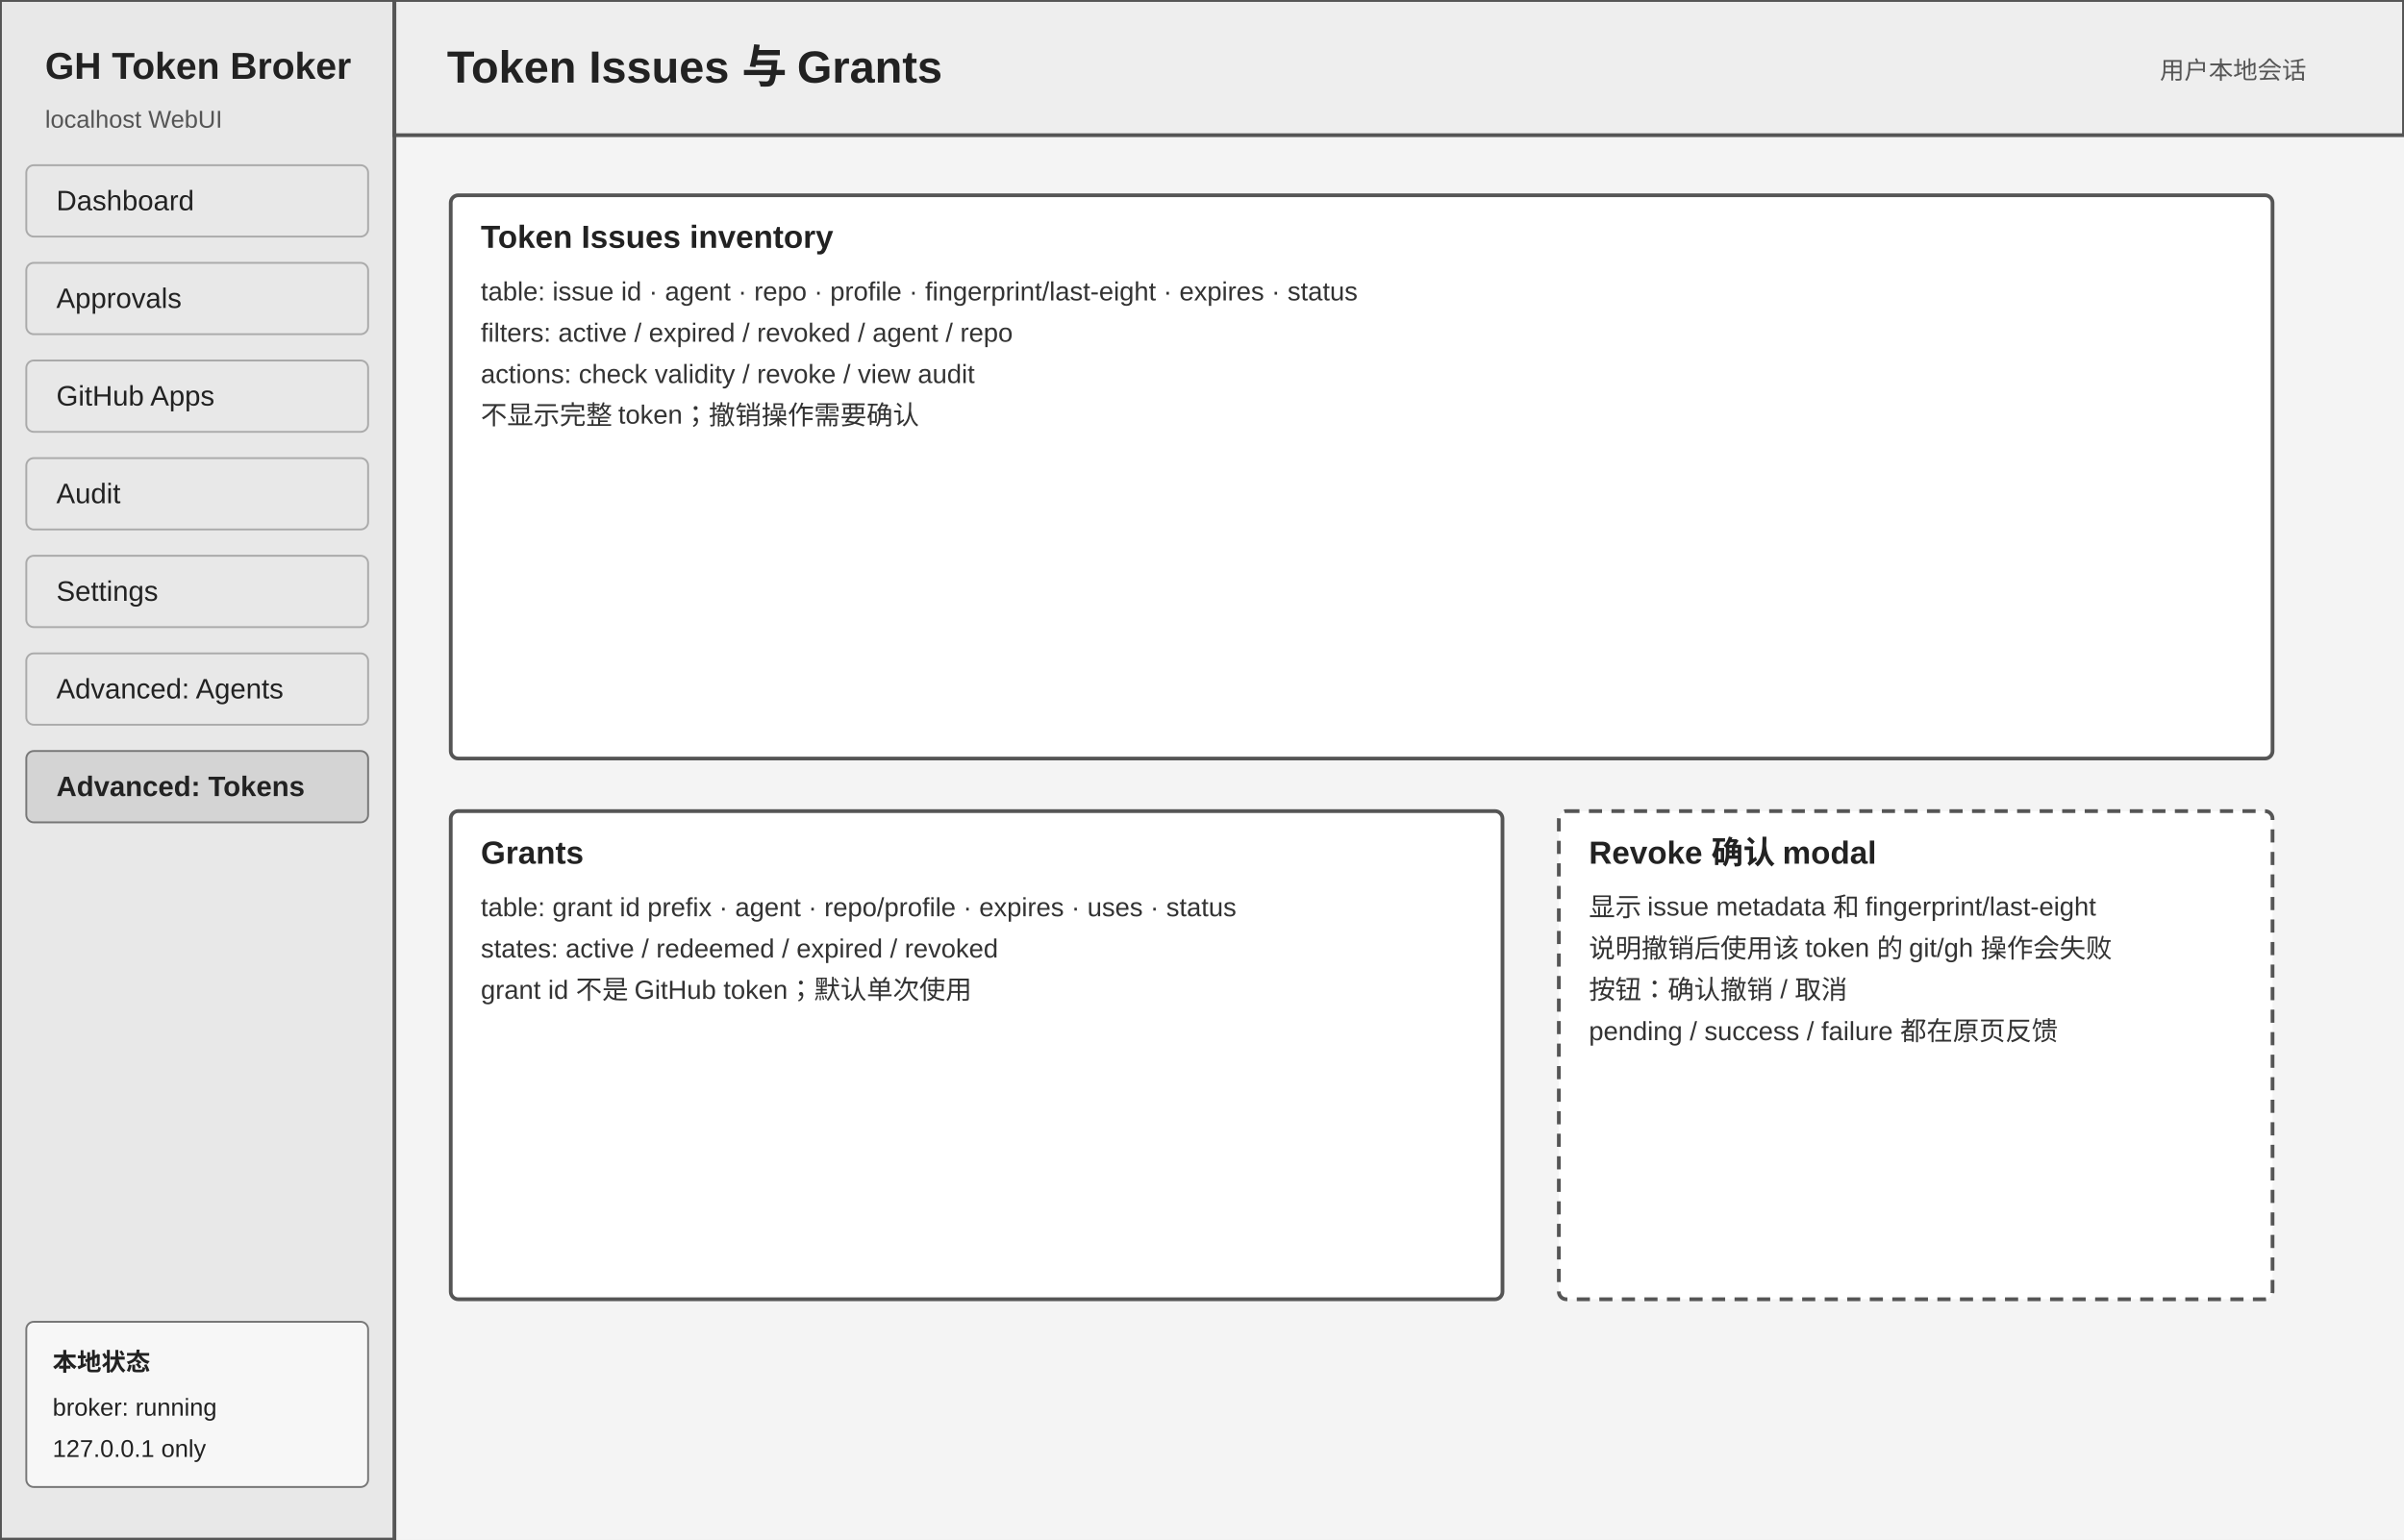
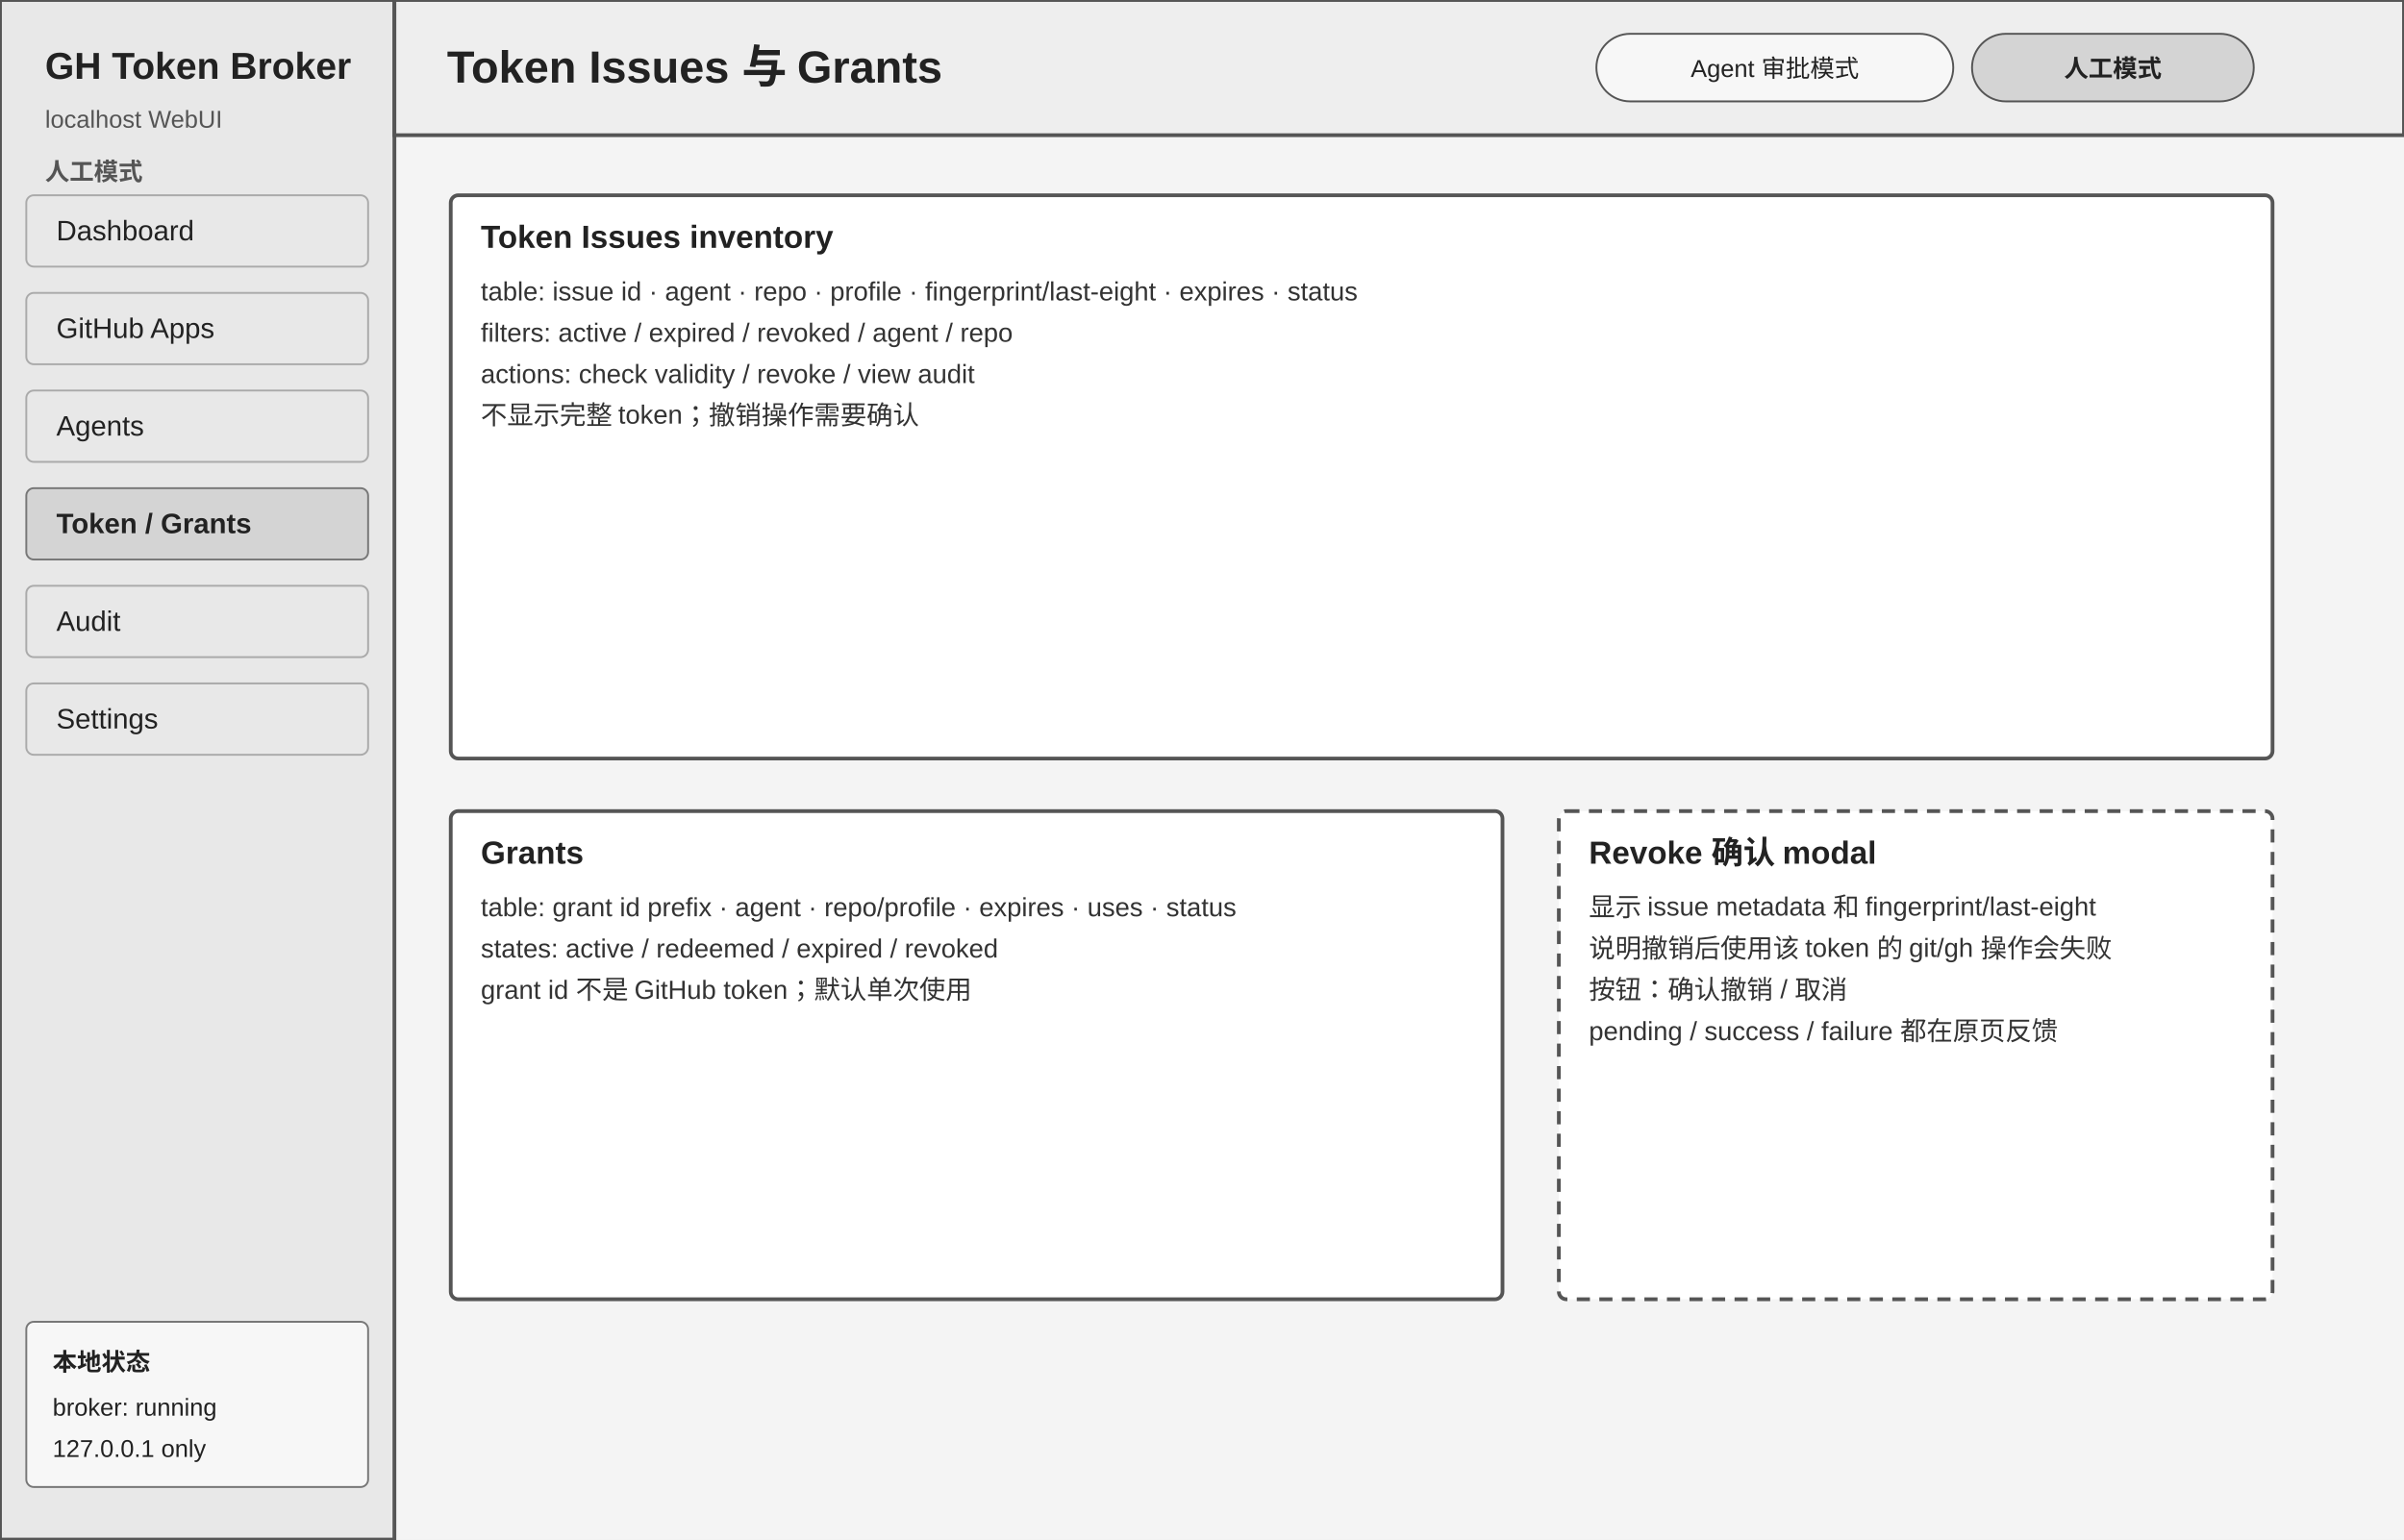
<svg xmlns="http://www.w3.org/2000/svg" width="1280" height="820" viewBox="0 0 1280 820">
  <rect width="100%" height="100%" fill="#f4f4f4" />
  <rect x="0" y="0" width="210" height="820" rx="0" fill="#e8e8e8" stroke="#555" stroke-width="2" />
  <text x="24" y="42" font-family="Microsoft YaHei, Segoe UI, Arial, sans-serif" font-size="20" font-weight="700" fill="#222" text-anchor="start">GH Token Broker</text>
  <text x="24" y="68" font-family="Microsoft YaHei, Segoe UI, Arial, sans-serif" font-size="13" font-weight="400" fill="#555" text-anchor="start">localhost WebUI</text>
-   <rect x="14" y="88" width="182" height="38" rx="4" fill="#e8e8e8" stroke="#aaa" stroke-width="1" />
-   <text x="30" y="112" font-family="Microsoft YaHei, Segoe UI, Arial, sans-serif" font-size="15" font-weight="400" fill="#222" text-anchor="start">Dashboard</text>
-   <rect x="14" y="140" width="182" height="38" rx="4" fill="#e8e8e8" stroke="#aaa" stroke-width="1" />
-   <text x="30" y="164" font-family="Microsoft YaHei, Segoe UI, Arial, sans-serif" font-size="15" font-weight="400" fill="#222" text-anchor="start">Approvals</text>
-   <rect x="14" y="192" width="182" height="38" rx="4" fill="#e8e8e8" stroke="#aaa" stroke-width="1" />
-   <text x="30" y="216" font-family="Microsoft YaHei, Segoe UI, Arial, sans-serif" font-size="15" font-weight="400" fill="#222" text-anchor="start">GitHub Apps</text>
-   <rect x="14" y="244" width="182" height="38" rx="4" fill="#e8e8e8" stroke="#aaa" stroke-width="1" />
-   <text x="30" y="268" font-family="Microsoft YaHei, Segoe UI, Arial, sans-serif" font-size="15" font-weight="400" fill="#222" text-anchor="start">Audit</text>
-   <rect x="14" y="296" width="182" height="38" rx="4" fill="#e8e8e8" stroke="#aaa" stroke-width="1" />
-   <text x="30" y="320" font-family="Microsoft YaHei, Segoe UI, Arial, sans-serif" font-size="15" font-weight="400" fill="#222" text-anchor="start">Settings</text>
-   <rect x="14" y="348" width="182" height="38" rx="4" fill="#e8e8e8" stroke="#aaa" stroke-width="1" />
-   <text x="30" y="372" font-family="Microsoft YaHei, Segoe UI, Arial, sans-serif" font-size="15" font-weight="400" fill="#222" text-anchor="start">Advanced: Agents</text>
-   <rect x="14" y="400" width="182" height="38" rx="4" fill="#d4d4d4" stroke="#777" stroke-width="1" />
-   <text x="30" y="424" font-family="Microsoft YaHei, Segoe UI, Arial, sans-serif" font-size="15" font-weight="700" fill="#222" text-anchor="start">Advanced: Tokens</text>
+   <text x="24" y="96" font-family="Microsoft YaHei, Segoe UI, Arial, sans-serif" font-size="13" font-weight="700" fill="#555" text-anchor="start">人工模式</text>
+   <rect x="14" y="104" width="182" height="38" rx="4" fill="#e8e8e8" stroke="#aaa" stroke-width="1" />
+   <text x="30" y="128" font-family="Microsoft YaHei, Segoe UI, Arial, sans-serif" font-size="15" font-weight="400" fill="#222" text-anchor="start">Dashboard</text>
+   <rect x="14" y="156" width="182" height="38" rx="4" fill="#e8e8e8" stroke="#aaa" stroke-width="1" />
+   <text x="30" y="180" font-family="Microsoft YaHei, Segoe UI, Arial, sans-serif" font-size="15" font-weight="400" fill="#222" text-anchor="start">GitHub Apps</text>
+   <rect x="14" y="208" width="182" height="38" rx="4" fill="#e8e8e8" stroke="#aaa" stroke-width="1" />
+   <text x="30" y="232" font-family="Microsoft YaHei, Segoe UI, Arial, sans-serif" font-size="15" font-weight="400" fill="#222" text-anchor="start">Agents</text>
+   <rect x="14" y="260" width="182" height="38" rx="4" fill="#d4d4d4" stroke="#777" stroke-width="1" />
+   <text x="30" y="284" font-family="Microsoft YaHei, Segoe UI, Arial, sans-serif" font-size="15" font-weight="700" fill="#222" text-anchor="start">Token / Grants</text>
+   <rect x="14" y="312" width="182" height="38" rx="4" fill="#e8e8e8" stroke="#aaa" stroke-width="1" />
+   <text x="30" y="336" font-family="Microsoft YaHei, Segoe UI, Arial, sans-serif" font-size="15" font-weight="400" fill="#222" text-anchor="start">Audit</text>
+   <rect x="14" y="364" width="182" height="38" rx="4" fill="#e8e8e8" stroke="#aaa" stroke-width="1" />
+   <text x="30" y="388" font-family="Microsoft YaHei, Segoe UI, Arial, sans-serif" font-size="15" font-weight="400" fill="#222" text-anchor="start">Settings</text>
  <rect x="14" y="704" width="182" height="88" rx="4" fill="#f7f7f7" stroke="#777" stroke-width="1" />
  <text x="28" y="730" font-family="Microsoft YaHei, Segoe UI, Arial, sans-serif" font-size="13" font-weight="700" fill="#222" text-anchor="start">本地状态</text>
  <text x="28" y="754" font-family="Microsoft YaHei, Segoe UI, Arial, sans-serif" font-size="13" font-weight="400" fill="#222" text-anchor="start">broker: running</text>
  <text x="28" y="776" font-family="Microsoft YaHei, Segoe UI, Arial, sans-serif" font-size="13" font-weight="400" fill="#222" text-anchor="start">127.0.0.1 only</text>
  <rect x="210" y="0" width="1070" height="72" rx="0" fill="#eeeeee" stroke="#555" stroke-width="2" />
  <text x="238" y="44" font-family="Microsoft YaHei, Segoe UI, Arial, sans-serif" font-size="24" font-weight="700" fill="#222" text-anchor="start">Token Issues 与 Grants</text>
-   <text x="1228" y="42" font-family="Microsoft YaHei, Segoe UI, Arial, sans-serif" font-size="13" font-weight="400" fill="#555" text-anchor="end">用户本地会话</text>
+   <rect x="850" y="18" width="190" height="36" rx="18" fill="#f7f7f7" stroke="#555" stroke-width="1" />
+   <text x="945" y="41" font-family="Microsoft YaHei, Segoe UI, Arial, sans-serif" font-size="13" font-weight="400" fill="#222" text-anchor="middle">Agent 审批模式</text>
+   <rect x="1050" y="18" width="150" height="36" rx="18" fill="#d4d4d4" stroke="#555" stroke-width="1" />
+   <text x="1125" y="41" font-family="Microsoft YaHei, Segoe UI, Arial, sans-serif" font-size="13" font-weight="700" fill="#222" text-anchor="middle">人工模式</text>
  <rect x="240" y="104" width="970" height="300" rx="4" fill="#ffffff" stroke="#555" stroke-width="2" />
  <text x="256" y="132" font-family="Microsoft YaHei, Segoe UI, Arial, sans-serif" font-size="17" font-weight="700" fill="#222" text-anchor="start">Token Issues inventory</text>
  <text x="256" y="160" font-family="Microsoft YaHei, Segoe UI, Arial, sans-serif" font-size="14" font-weight="400" fill="#333" text-anchor="start">table: issue id · agent · repo · profile · fingerprint/last-eight · expires · status</text>
  <text x="256" y="182" font-family="Microsoft YaHei, Segoe UI, Arial, sans-serif" font-size="14" font-weight="400" fill="#333" text-anchor="start">filters: active / expired / revoked / agent / repo</text>
  <text x="256" y="204" font-family="Microsoft YaHei, Segoe UI, Arial, sans-serif" font-size="14" font-weight="400" fill="#333" text-anchor="start">actions: check validity / revoke / view audit</text>
  <text x="256" y="226" font-family="Microsoft YaHei, Segoe UI, Arial, sans-serif" font-size="14" font-weight="400" fill="#333" text-anchor="start">不显示完整 token；撤销操作需要确认</text>
  <rect x="240" y="432" width="560" height="260" rx="4" fill="#ffffff" stroke="#555" stroke-width="2" />
  <text x="256" y="460" font-family="Microsoft YaHei, Segoe UI, Arial, sans-serif" font-size="17" font-weight="700" fill="#222" text-anchor="start">Grants</text>
  <text x="256" y="488" font-family="Microsoft YaHei, Segoe UI, Arial, sans-serif" font-size="14" font-weight="400" fill="#333" text-anchor="start">table: grant id prefix · agent · repo/profile · expires · uses · status</text>
  <text x="256" y="510" font-family="Microsoft YaHei, Segoe UI, Arial, sans-serif" font-size="14" font-weight="400" fill="#333" text-anchor="start">states: active / redeemed / expired / revoked</text>
  <text x="256" y="532" font-family="Microsoft YaHei, Segoe UI, Arial, sans-serif" font-size="14" font-weight="400" fill="#333" text-anchor="start">grant id 不是 GitHub token；默认单次使用</text>
  <rect x="830" y="432" width="380" height="260" rx="4" fill="#ffffff" stroke="#555" stroke-width="2" stroke-dasharray="7 5" />
  <text x="846" y="460" font-family="Microsoft YaHei, Segoe UI, Arial, sans-serif" font-size="17" font-weight="700" fill="#222" text-anchor="start">Revoke 确认 modal</text>
  <text x="846" y="488" font-family="Microsoft YaHei, Segoe UI, Arial, sans-serif" font-size="14" font-weight="400" fill="#333" text-anchor="start">显示 issue metadata 和 fingerprint/last-eight</text>
  <text x="846" y="510" font-family="Microsoft YaHei, Segoe UI, Arial, sans-serif" font-size="14" font-weight="400" fill="#333" text-anchor="start">说明撤销后使用该 token 的 git/gh 操作会失败</text>
  <text x="846" y="532" font-family="Microsoft YaHei, Segoe UI, Arial, sans-serif" font-size="14" font-weight="400" fill="#333" text-anchor="start">按钮：确认撤销 / 取消</text>
  <text x="846" y="554" font-family="Microsoft YaHei, Segoe UI, Arial, sans-serif" font-size="14" font-weight="400" fill="#333" text-anchor="start">pending / success / failure 都在原页反馈</text>
</svg>
